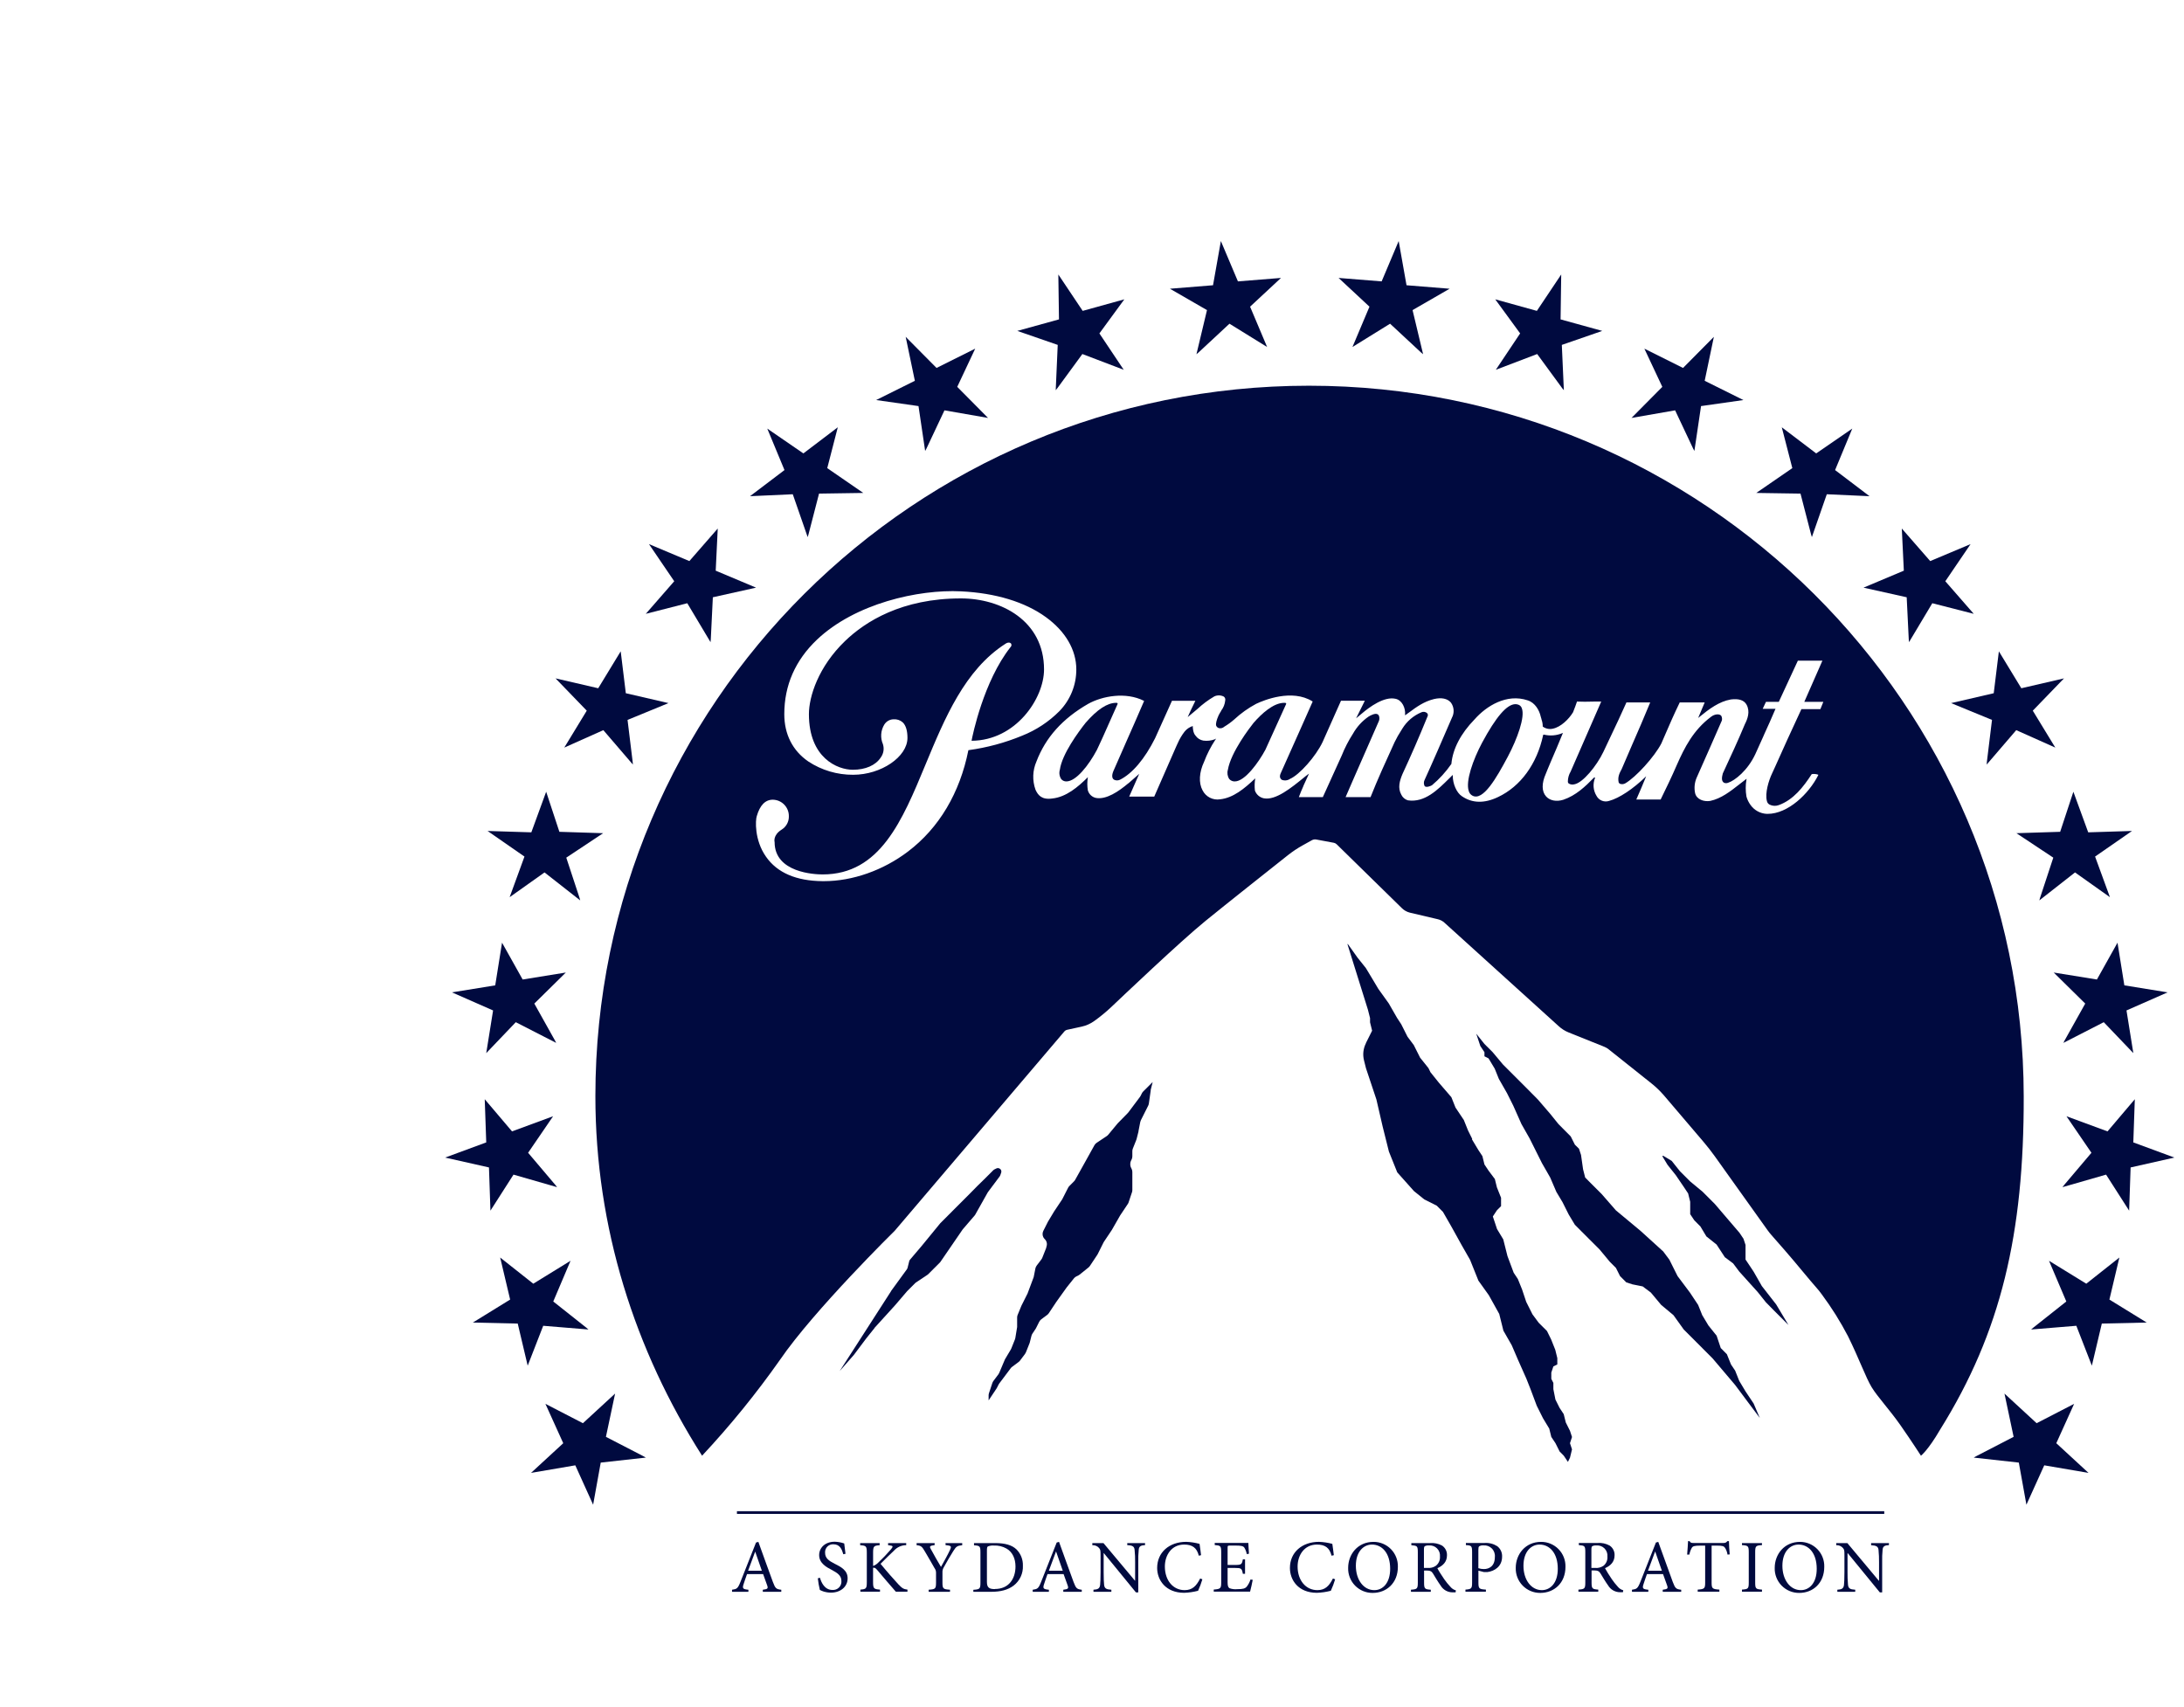
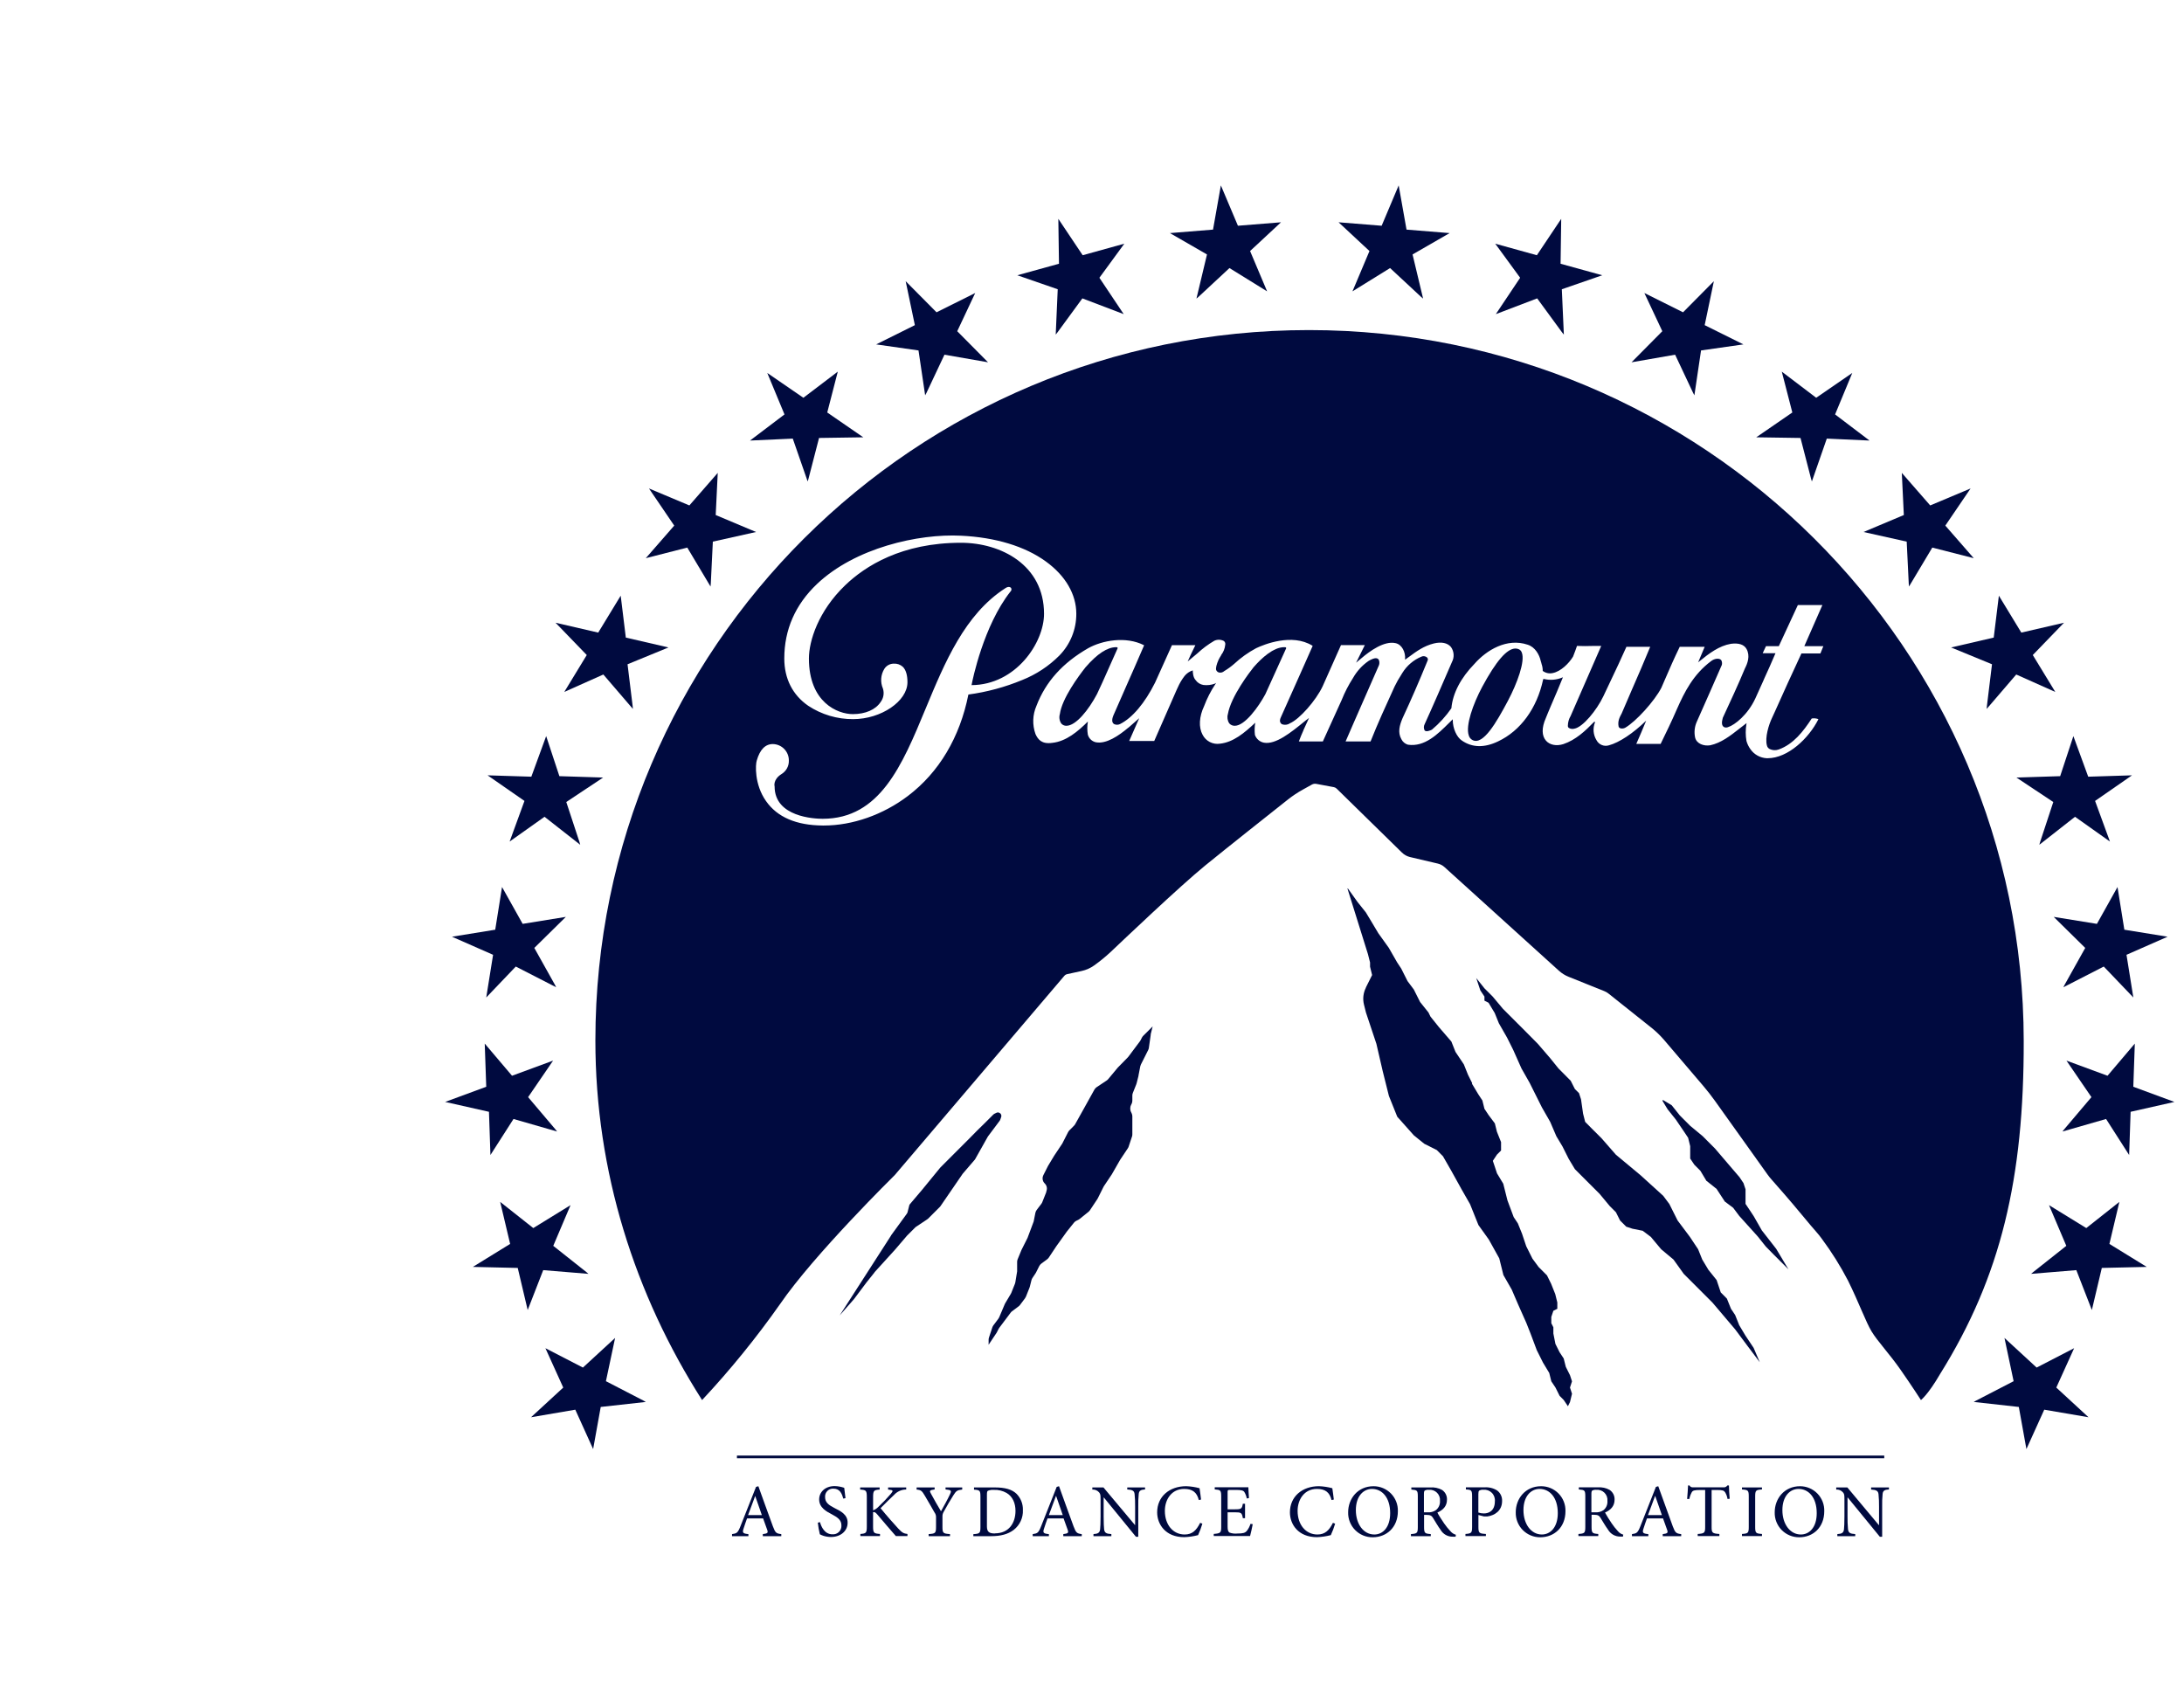
- <svg xmlns="http://www.w3.org/2000/svg" viewBox="-160 50 785 340" width="357.771" height="279.508">
+ <svg xmlns="http://www.w3.org/2000/svg" viewBox="-160 70 785 340" width="357.771" height="279.508">
  <defs>
    <style>.a{fill:#000a3f;}</style>
  </defs>
  <path class="a" d="M117.81,482c-1.74-4.69-3.55-9.81-5.23-14.44l-.84.24L106.12,482c-.94,2.37-1.32,2.53-3,2.77v.75H109v-.75c-2-.19-2.28-.46-1.68-2.16.35-1.13.76-2.26,1.19-3.47h5.78c.59,1.64,1.14,3.1,1.49,4.15s.11,1.26-1.6,1.48v.75h6.64v-.75C119,484.56,118.68,484.32,117.81,482Zm-8.92-4.07c.81-2.21,1.68-4.55,2.55-6.87h0l2.39,6.87Z" />
  <path class="a" d="M140,475.43c-2.14-1.11-3.44-2-3.44-4a2.83,2.83,0,0,1,3-3c2.36,0,3.06,1.86,3.55,3.58l.79-.16c-.22-1.7-.36-2.75-.46-3.72a11.43,11.43,0,0,0-3.42-.62c-3.5,0-5.59,2.21-5.59,4.8,0,3,2.74,4.39,4.48,5.3,2,1.08,3.52,2,3.52,4a3,3,0,0,1-3.25,3.23c-2.79,0-4-2.72-4.45-4.37l-.78.19a32,32,0,0,0,.73,4.18,9.48,9.48,0,0,0,1.33.56,9.33,9.33,0,0,0,2.65.41c3.61,0,6-2.26,6-5.09C144.73,477.77,142.16,476.5,140,475.43Z" />
  <path class="a" d="M162.87,482.78c-1.36-1.45-4.31-4.79-6.37-7.33,1.84-1.86,3.77-3.77,4.8-4.71a5.94,5.94,0,0,1,4.42-2V468h-6.51v.76l.6.08c1.24.13,1.24.4.46,1.37a61.37,61.37,0,0,1-4.56,4.77,4.72,4.72,0,0,1-1.89,1.24v-4.71c0-2.4.27-2.59,2.35-2.75V468h-7v.76c2.14.16,2.39.3,2.39,2.75V482c0,2.37-.25,2.56-2.31,2.72v.75h7.05v-.75c-2.22-.16-2.49-.35-2.49-2.72v-5.12c.46-.08.84,0,1.46.76,2.44,2.85,4.64,5.49,6.72,7.83h4.18v-.75C164.85,484.56,164.31,484.32,162.87,482.78Z" />
  <path class="a" d="M179.87,468.72c2.12.21,2.2.43,1.57,1.78-.76,1.64-2.22,4.28-3.22,6.06-1.17-2-2.5-4.23-3.64-6.39-.51-.89-.57-1.21,1.36-1.45V468h-6.48v.76c1.63.16,1.92.46,3,2.29,1.49,2.5,2.47,4.26,3.42,5.92a2.75,2.75,0,0,1,.56,1.59v3.59c0,2.29-.24,2.45-2.65,2.61v.75h7.67v-.75c-2.49-.16-2.71-.35-2.71-2.61v-3.67a3,3,0,0,1,.43-1.69c1.3-2.37,2.23-3.94,3.45-5.9,1.05-1.65,1.35-1.92,3.22-2.13V468h-6Z" />
  <path class="a" d="M197.71,468h-7.62v.79c2.09.16,2.31.27,2.31,2.58v10.8c0,2.29-.22,2.46-2.55,2.62v.72h6.42c3.34,0,6-.67,8.06-2.23a8.54,8.54,0,0,0,3.33-7.19,7.93,7.93,0,0,0-2.28-5.8C203.7,468.66,201.15,468,197.71,468Zm-.11,16.54c-2,0-2.87-.51-2.87-2.55V470.74c0-1.05.08-1.35.35-1.54a4.62,4.62,0,0,1,2.12-.32,8.46,8.46,0,0,1,4.6,1.1c2.17,1.27,3.2,3.67,3.2,6.44C205,480.73,202.67,484.5,197.6,484.5Z" />
  <path class="a" d="M225.88,482c-1.74-4.69-3.55-9.81-5.23-14.44l-.84.24L214.19,482c-.94,2.37-1.32,2.53-3,2.77v.75H217v-.75c-2-.19-2.28-.46-1.68-2.16.35-1.13.76-2.26,1.19-3.47h5.78c.59,1.64,1.14,3.1,1.49,4.15s.11,1.26-1.6,1.48v.75h6.64v-.75C227.1,484.56,226.75,484.32,225.88,482ZM217,477.93c.81-2.21,1.68-4.55,2.55-6.87h.05l2.39,6.87Z" />
  <path class="a" d="M245.16,468.72c1.87.11,2.52.46,2.65,1.67a37.46,37.46,0,0,1,.19,4.47v6.63h-.08L236.62,468h-4v.76a2.94,2.94,0,0,1,2.42,1c.48.64.54.75.54,2.72v5.92c0,2.48-.08,3.77-.16,4.61-.14,1.32-.82,1.67-2.39,1.75v.75h6.43v-.75c-1.85-.11-2.47-.43-2.61-1.81-.08-.78-.16-2.07-.16-4.55V471.6h.06l11.54,14.12h.84V474.86a36.18,36.18,0,0,1,.17-4.52c.11-1.19.76-1.54,2.27-1.62V468h-6.39Z" />
  <path class="a" d="M265.79,484.91c-4.12,0-7.1-3.45-7.1-8.49,0-4.09,2.41-7.89,6.94-7.89,2.93,0,4.55,1.16,5.26,4l.81-.18c-.16-1.46-.33-2.54-.54-4.07a21.17,21.17,0,0,0-4.8-.73c-6.05,0-10.44,3.74-10.44,9.4,0,4.28,3,8.92,9.71,8.92a22.92,22.92,0,0,0,5-.73,29.79,29.79,0,0,0,1.54-4.12l-.79-.3C270,483.43,268.56,484.91,265.79,484.91Z" />
  <path class="a" d="M288.13,483.64c-.6.7-1.35.92-3.42.92a6.22,6.22,0,0,1-2.82-.35c-.48-.35-.65-.92-.65-2.18v-5.1h2.58c2.36,0,2.55.17,2.9,2.11h.79v-5.18h-.79c-.35,1.81-.49,2-2.93,2h-2.55v-6.11c0-.81.06-.86.9-.86h2.06c1.95,0,2.68.19,3.06.75a6.7,6.7,0,0,1,.87,2.32l.79-.14c-.08-1.37-.22-3.2-.22-3.88H276.61v.76c2.11.19,2.33.27,2.33,2.69v10.72c0,2.19-.22,2.4-2.68,2.59v.75h13.06c.25-.83.79-3.36.95-4.25l-.81-.11A7.78,7.78,0,0,1,288.13,483.64Z" />
  <path class="a" d="M313.51,484.91c-4.12,0-7.11-3.45-7.11-8.49,0-4.09,2.42-7.89,6.94-7.89,2.93,0,4.56,1.16,5.26,4l.82-.18c-.16-1.46-.33-2.54-.54-4.07a21.28,21.28,0,0,0-4.8-.73c-6.05,0-10.44,3.74-10.44,9.4,0,4.28,2.95,8.92,9.7,8.92a22.81,22.81,0,0,0,5-.73,28.53,28.53,0,0,0,1.55-4.12l-.79-.3C317.74,483.43,316.27,484.91,313.51,484.91Z" />
  <path class="a" d="M333.68,467.56c-5.69,0-9.11,4.5-9.11,9.35a8.73,8.73,0,0,0,8.81,9c5,0,9.06-3.56,9.06-9.38A8.72,8.72,0,0,0,333.68,467.56Zm.27,17.35c-3.82,0-6.61-3.69-6.61-8.76s2.76-7.62,5.8-7.62c3.55,0,6.53,3,6.53,8.7C339.67,482.4,337,484.91,334,484.91Z" />
  <path class="a" d="M359.06,480.92c-.82-1.21-2-3-2.42-3.9,2-.87,3.45-2.29,3.45-4.61a4,4,0,0,0-1.79-3.53A7.72,7.72,0,0,0,354,468h-6.72v.76c2.11.19,2.33.27,2.33,2.56v10.83c0,2.29-.25,2.45-2.47,2.61v.75h7.13v-.75c-2.17-.16-2.41-.32-2.41-2.61v-4.29h.87c1.4,0,1.87.33,2.33,1.08.81,1.32,1.79,3,2.74,4.31a4.94,4.94,0,0,0,4.39,2.45c.32,0,.62,0,1,0l.1-.7a3.86,3.86,0,0,1-1.95-1.27A23,23,0,0,1,359.06,480.92Zm-3-4.74a4.48,4.48,0,0,1-2.95.75h-1.3v-6.62c0-.73.11-1.05.3-1.19a2.64,2.64,0,0,1,1.46-.27,3.66,3.66,0,0,1,4,4A3.86,3.86,0,0,1,356.07,476.18Z" />
  <path class="a" d="M378.14,469.1a7.53,7.53,0,0,0-4.55-1.14h-6.7v.76c2,.13,2.23.24,2.23,2.61v10.78c0,2.23-.22,2.45-2.39,2.61v.75h7.35v-.75c-2.44-.16-2.69-.3-2.69-2.59V477.9l2,.52c.3,0,.81,0,1.22,0,2.63-.35,5.29-2.05,5.29-5.53A4.46,4.46,0,0,0,378.14,469.1Zm-4.77,8.24a6.07,6.07,0,0,1-2-.32v-6.6c0-.76.08-1.08.3-1.27a2.55,2.55,0,0,1,1.52-.32A3.79,3.79,0,0,1,377.3,473C377.3,476.4,375.13,477.34,373.37,477.34Z" />
  <path class="a" d="M393.92,467.56c-5.69,0-9.11,4.5-9.11,9.35a8.74,8.74,0,0,0,8.81,9c5,0,9.06-3.56,9.06-9.38A8.72,8.72,0,0,0,393.92,467.56Zm.27,17.35c-3.82,0-6.61-3.69-6.61-8.76s2.76-7.62,5.8-7.62c3.55,0,6.54,3,6.54,8.7C399.92,482.4,397.2,484.91,394.19,484.91Z" />
  <path class="a" d="M419.3,480.92c-.81-1.21-1.95-3-2.41-3.9,2-.87,3.44-2.29,3.44-4.61a4,4,0,0,0-1.79-3.53,7.72,7.72,0,0,0-4.34-.92h-6.72v.76c2.11.19,2.33.27,2.33,2.56v10.83c0,2.29-.24,2.45-2.47,2.61v.75h7.13v-.75c-2.16-.16-2.41-.32-2.41-2.61v-4.29h.87c1.41,0,1.87.33,2.33,1.08.81,1.32,1.79,3,2.74,4.31a5,5,0,0,0,4.39,2.45c.33,0,.62,0,.95,0l.11-.7a3.82,3.82,0,0,1-1.95-1.27A23.85,23.85,0,0,1,419.3,480.92Zm-3-4.74a4.51,4.51,0,0,1-3,.75h-1.3v-6.62c0-.73.11-1.05.3-1.19a2.69,2.69,0,0,1,1.46-.27,3.67,3.67,0,0,1,4,4A3.86,3.86,0,0,1,416.32,476.18Z" />
  <path class="a" d="M441.26,482c-1.73-4.69-3.55-9.81-5.23-14.44l-.84.24L429.58,482c-.95,2.37-1.33,2.53-3,2.77v.75h5.88v-.75c-2-.19-2.27-.46-1.68-2.16.35-1.13.76-2.26,1.19-3.47h5.78c.6,1.64,1.14,3.1,1.49,4.15s.11,1.26-1.6,1.48v.75h6.64v-.75C442.48,484.56,442.13,484.32,441.26,482Zm-8.92-4.07c.81-2.21,1.68-4.55,2.55-6.87h.05l2.39,6.87Z" />
  <path class="a" d="M460.86,467.29a1.44,1.44,0,0,1-1.38.67H448.77c-.76,0-1.11,0-1.49-.67h-.54c-.06,1.48-.19,3.23-.33,4.85h.79a8.43,8.43,0,0,1,.87-2.4c.35-.62.89-.83,3.14-.83h1.68v13.25c0,2.13-.21,2.4-2.68,2.56v.75H458v-.75c-2.58-.16-2.79-.43-2.79-2.56V468.91h1.92c2,0,2.5.19,2.93.83a6.46,6.46,0,0,1,.87,2.4l.78-.08c-.13-1.56-.27-3.53-.27-4.77Z" />
  <path class="a" d="M466.12,468.72c2.23.16,2.44.32,2.44,2.61v10.78c0,2.29-.21,2.45-2.44,2.61v.75h7.19v-.75c-2.22-.16-2.44-.3-2.44-2.61V471.33c0-2.29.22-2.45,2.44-2.61V468h-7.19Z" />
  <path class="a" d="M487,467.56c-5.7,0-9.11,4.5-9.11,9.35a8.73,8.73,0,0,0,8.81,9c5,0,9-3.56,9-9.38A8.71,8.71,0,0,0,487,467.56Zm.27,17.35c-3.82,0-6.62-3.69-6.62-8.76s2.77-7.62,5.81-7.62c3.55,0,6.53,3,6.53,8.7C493,482.4,490.31,484.91,487.3,484.91Z" />
  <path class="a" d="M512.54,468v.76c1.87.11,2.52.46,2.66,1.67a39.89,39.89,0,0,1,.19,4.47v6.63h-.08L504,468h-4v.76a2.92,2.92,0,0,1,2.41,1c.49.64.54.75.54,2.72v5.92c0,2.48-.08,3.77-.16,4.61-.14,1.32-.81,1.67-2.39,1.75v.75h6.43v-.75c-1.84-.11-2.47-.43-2.6-1.81a44.46,44.46,0,0,1-.17-4.55V471.6h.06l11.55,14.12h.84V474.86a37,37,0,0,1,.16-4.52c.11-1.19.76-1.54,2.28-1.62V468Z" />
  <rect class="a" x="104.88" y="456.54" width="412.38" height="0.97" />
  <path class="a" d="M199.21,333.34a1.21,1.21,0,0,0-1.08,0l-.77.38a1.39,1.39,0,0,0-.31.23l-2.81,2.81-3,2.94-2.95,3-5.17,5.17L178,353l-.08.09-6.6,8.06-4.25,5a1.26,1.26,0,0,0-.26.5l-.61,2.45a1.33,1.33,0,0,1-.19.42l-5.75,7.9,0,.06L141.8,406.18l5.15-5.87.05-.07,4.41-5.88,2.92-3.65,0-.06,7.36-8.1,4.4-5.14.07-.06,2.84-2.84a.65.65,0,0,1,.18-.15l4.22-2.82a.9.9,0,0,0,.19-.15l4.27-4.27a2.09,2.09,0,0,0,.14-.17l8-11.67a.39.39,0,0,1,.08-.1l4.3-5a1.53,1.53,0,0,0,.14-.21L195,342a.6.6,0,0,1,.09-.15l4.25-5.68a1,1,0,0,0,.18-.34l.35-1A1.21,1.21,0,0,0,199.21,333.34Z" />
  <path class="a" d="M216,362c0,.05,0,.09-.05.13l-1.32,3.33a2.36,2.36,0,0,1-.33.58l-1.68,2.22a2.66,2.66,0,0,0-.46,1l-.58,2.93c0,.13-.07.26-.11.39l-2.09,5.59c0,.09-.07.17-.11.25l-2.11,4.2a1.54,1.54,0,0,0-.08.19L205.77,386a2.48,2.48,0,0,0-.18.93v3a2.73,2.73,0,0,1,0,.41l-.65,3.95a2.46,2.46,0,0,1-.15.53l-1.3,3.25a2,2,0,0,1-.18.36l-2,3.36a3,3,0,0,0-.16.31l-2,4.73a2.43,2.43,0,0,1-.3.52l-1.8,2.4a2.83,2.83,0,0,0-.37.71l-1.21,3.66a2.34,2.34,0,0,0-.13.79v1.8l1.47-2.21,1.39-2.08a1.82,1.82,0,0,0,.15-.27l.58-1.14a2.3,2.3,0,0,1,.23-.37l2.09-2.78,2-2.67a2.2,2.2,0,0,1,.5-.51l2.38-1.78a2.37,2.37,0,0,0,.5-.5l1.8-2.4a2.45,2.45,0,0,0,.32-.57l1.29-3.24a1.6,1.6,0,0,0,.1-.31l.6-2.38a2.66,2.66,0,0,1,.34-.77l1.15-1.73a1.74,1.74,0,0,0,.15-.26l1.15-2.29a2.65,2.65,0,0,1,.74-.89l2.14-1.59a2.61,2.61,0,0,0,.58-.62l2.71-4.08,3.66-5.11a.44.44,0,0,1,.08-.11l2.57-3.21a2.55,2.55,0,0,1,.84-.68l.74-.36a2.27,2.27,0,0,0,.46-.3l3.17-2.55a2.77,2.77,0,0,0,.52-.56l2.66-4a2.4,2.4,0,0,0,.16-.27l2.06-4.13a1.56,1.56,0,0,1,.16-.28l2.83-4.23.09-.15,2.86-5,.09-.15,2.72-4.07a2.31,2.31,0,0,0,.3-.61l1.24-3.72A2.66,2.66,0,0,0,247,341v-6.38a2.6,2.6,0,0,0-.26-1.13l-.21-.42a2.43,2.43,0,0,1-.27-1.12v-.29a2.47,2.47,0,0,1,.27-1.13l.21-.41A2.6,2.6,0,0,0,247,329v-1.87a2.48,2.48,0,0,1,.18-.93l1.24-3.11c0-.1.07-.2.1-.3l.69-2.72,0-.13.64-3.3a2.85,2.85,0,0,1,.22-.64l2.63-5.23a2.56,2.56,0,0,0,.24-.77l.66-4.64a2.38,2.38,0,0,1,0-.26l.71-2.82-3.41,3.4a2.6,2.6,0,0,0-.46.64l-.47.93a2.85,2.85,0,0,1-.23.37l-4.18,5.58a1.55,1.55,0,0,1-.24.27L241.86,317l-.16.17-3.38,4.07a2.45,2.45,0,0,1-.54.48l-3.61,2.41a2.47,2.47,0,0,0-.8.87L230,331.07l-3.54,6.34a2.46,2.46,0,0,1-.41.55l-1.68,1.69a2.51,2.51,0,0,0-.47.65l-2,3.93c0,.09-.1.18-.15.27l-2.87,4.3-2.17,3.61-.09.17L215,355.79a2.54,2.54,0,0,0,0,2.25,2.51,2.51,0,0,0,.47.65l.09.1a2.5,2.5,0,0,1,.6,2.56Z" />
  <path class="a" d="M369.14,322.67l-1.49-3h0l-1.5-3.74h0l-3-4.48v0l-1.48-3.72v0l-4.51-5.23-3-3.74h0l-.73-1.49h0l-3-3.75h0L348.16,289v0l-2.25-3v0l-2.26-4.49h0l-1.48-2.25h0l-3-5.23h0l-3.75-5.23h0l-2.24-3.76-2.25-3.73h0l-3-3.76h0l-3.46-4.85a.08.08,0,0,0-.14.07l7.35,23.53h0l.76,3v1.52l.74,3a.07.07,0,0,1,0,0l-2.24,4.48,0,.08a8.77,8.77,0,0,0-.68,6.08l.71,2.84h0l3.75,11.24h0l2.25,9.74,2.25,9h0l3,7.47a0,0,0,0,0,0,0l6,6.73h0l3.73,3h0l4.47,2.24,0,0,2.23,2.24,0,0,3,5.23,3.74,6.75,3,5.25h0l3,7.48h0l3.74,5.23h0l3.75,6.75h0l1.49,6s0,0,0,0l3,5.24h0l2.25,5.24,3,6.75,1.49,3.76,2.25,6h0l2.24,4.48h0l2.25,3.73v0l.74,3s0,0,0,0l1.49,2.23h0l1.5,3v0l1.47,1.48h0l1.51,2.25.74-1.49v0l.73-3a0,0,0,0,0,0,0l-.72-2.2a0,0,0,0,1,0-.05l.72-2.2a0,0,0,0,0,0,0l-.73-2.23h0l-.75-1.49-.75-1.5h0l-.75-3s0,0,0,0l-1.48-2.24h0l-1.5-3v0l-.74-3.74h0v-2.24s0,0,0,0l-.74-1.46v-2.26a0,0,0,0,1,0,0l.74-2.21s0,0,0,0l1.42-.72a.1.1,0,0,0,0-.07v-2.2l-.74-3h0l-1.49-3.73h0l-1.48-3,0,0-3-3h0l-2.22-3h0l-2.25-4.49h0l-1.5-4.49h0l-1.51-3.73v0l-1.49-2.24v0l-2.24-6h0l-1.51-6v0l-2.25-3.73v0l-.74-2.24-.74-2.21a.06.06,0,0,1,0-.07l1.46-2.21h0l1.48-1.48a.11.11,0,0,0,0-.06v-2.95a0,0,0,0,0,0,0l-1.49-3.73h0l-.74-3a0,0,0,0,0,0,0l-2.25-3h0l-1.49-2.24a0,0,0,0,0,0,0l-.74-3,0,0-1.48-2.24-2.25-3.75Z" />
  <polygon class="a" points="425.26 352.11 420.82 348.42 415.66 342.51 411.96 338.82 409.76 336.6 409.01 333.65 408.27 328.48 407.54 326.26 406.06 324.79 404.57 321.83 400.16 317.39 397.19 313.71 392.75 308.55 388.34 304.1 383.91 299.67 380.21 295.97 376.52 291.56 373.56 288.6 370.61 284.91 372.08 289.34 373.56 291.56 373.56 293.03 375.03 293.78 377.25 297.47 378.74 301.16 381.69 306.32 383.91 310.76 386.86 317.39 389.8 322.57 394.23 331.43 397.19 336.6 399.41 341.77 401.62 345.46 403.84 349.89 406.06 353.58 408.27 355.8 411.23 358.76 414.92 362.44 418.61 366.88 420.82 369.09 422.3 372.04 424.52 374.27 426.74 375 430.43 375.74 433.37 377.95 437.08 382.39 441.5 386.08 445.2 391.24 449.64 395.68 455.55 401.6 463.67 411.18 468.08 417.09 472.52 423 470.31 417.83 467.36 413.41 465.14 409.7 463.67 406.02 462.18 403.8 460.7 400.12 458.49 397.89 457.01 393.46 454.06 389.78 451.84 386.08 450.36 382.39 447.41 377.95 445.2 375 442.98 372.04 441.5 369.09 440.03 366.14 437.82 363.18 429.69 355.8 425.26 352.11" />
  <path class="a" d="M467.41,360.86l-.72-2.16a.08.08,0,0,0,0-.05l-1.46-2.18,0,0-4.42-5.16-4.42-5.17h0l-4.41-4.42h0L447.49,338h0l-3.68-3.68v0l-2.92-3.66-.05-.05-3-1.81a.2.2,0,0,0-.27.27l1.82,3v0l2.94,3.68h0l3,4.41,1.46,2.2a.14.14,0,0,1,0,.06l.72,2.91a.06.06,0,0,1,0,0v4.35a.17.17,0,0,0,0,.1L449,352l0,0,2.18,2.19,0,0,2.19,3.65.05,0,3.64,2.91,0,.05L460,365.3l.05,0,2.9,2.18,0,0,2.19,2.92v0l6.64,7.37h0l2.94,3.68h0l2.95,3,2.21,2.21,2.95,2.95-4.41-7.38v0l-5.16-6.62,0,0-2.94-5.15h0l-1.47-2.22-1.45-2.16a.19.19,0,0,1,0-.1v-5.09A.13.13,0,0,0,467.41,360.86Z" />
  <polygon class="a" points="585.51 417.95 572.03 424.91 560.47 414.26 563.76 429.81 550.28 436.78 549.42 437.27 565.63 439.07 568.36 454.21 574.77 440.05 590.68 442.77 579.1 432.1 585.51 417.95" />
  <polygon class="a" points="601.77 365.36 589.88 374.77 576.48 366.53 582.7 381.16 570.8 390.59 570.05 391.23 586.3 389.89 591.88 404.23 595.46 389.1 611.6 388.73 598.19 380.47 601.77 365.36" />
  <polygon class="a" points="581.32 340.07 596.99 335.56 605.28 348.51 605.81 332.98 621.55 329.43 606.78 323.98 607.32 308.46 597.51 320.02 582.75 314.58 591.73 327.71 581.92 339.29 581.32 340.07" />
  <polygon class="a" points="601.1 252.19 593.7 265.43 578.17 262.92 589.5 274.08 582.09 287.33 581.65 288.21 596.16 280.77 606.79 291.89 604.33 276.55 619.1 270.05 603.56 267.53 601.1 252.19" />
  <polygon class="a" points="564.77 212.84 578.02 221.63 573.27 236.05 573 237 585.83 226.94 598.38 235.84 593.04 221.24 606.31 212.04 590.57 212.53 585.24 197.94 580.49 212.34 564.77 212.84" />
  <polygon class="a" points="555.99 172.12 554.15 187.19 554.08 188.17 564.7 175.8 578.74 182.07 570.65 168.8 581.87 157.19 566.53 160.74 558.46 147.47 556.61 162.53 541.29 166.08 555.99 172.12" />
  <polygon class="a" points="509.81 124.58 525.33 128.04 526.07 143.2 526.16 144.18 534.53 130.18 549.43 133.99 539.21 122.28 548.29 108.93 533.78 115.03 523.57 103.33 524.3 118.48 509.81 124.58" />
  <polygon class="a" points="487.16 90.78 490.96 105.47 491.25 106.41 496.61 91.01 511.97 91.71 499.59 82.32 505.77 67.41 492.8 76.33 480.43 66.94 484.22 81.62 471.26 90.54 487.16 90.78" />
  <polygon class="a" points="442.09 60.85 448.56 74.58 449.02 75.45 451.41 59.32 466.64 57.15 452.72 50.23 456.02 34.43 444.94 45.61 431.04 38.68 437.49 52.41 426.42 63.58 442.09 60.85" />
  <polygon class="a" points="377.65 46.27 392.51 40.61 401.48 52.86 402.1 53.62 401.37 37.33 415.9 32.3 400.92 28.16 401.15 12.02 392.4 25.1 377.44 20.95 386.39 33.2 377.65 46.27" />
  <polygon class="a" points="326.12 38.08 339.64 29.71 350.76 40.05 351.51 40.68 347.72 24.82 361.04 17.14 345.55 15.89 342.73 0 336.61 14.5 321.13 13.26 332.23 23.59 326.12 38.08" />
  <polygon class="a" points="57.79 429.81 61.09 414.26 49.52 424.91 36.04 417.95 42.45 432.1 30.87 442.77 46.78 440.05 53.19 454.21 55.92 439.07 72.13 437.27 71.27 436.78 57.79 429.81" />
  <polygon class="a" points="51.5 391.23 50.76 390.59 38.86 381.16 45.07 366.53 31.68 374.77 19.78 365.36 23.36 380.47 9.96 388.73 26.09 389.1 29.67 404.23 35.25 389.89 51.5 391.23" />
  <polygon class="a" points="16.28 348.51 24.57 335.56 40.24 340.07 39.63 339.29 29.82 327.71 38.8 314.58 24.04 320.02 14.23 308.46 14.77 323.98 0 329.43 15.75 332.98 16.28 348.51" />
  <polygon class="a" points="14.77 291.89 25.39 280.77 39.9 288.21 39.46 287.33 32.05 274.08 43.38 262.92 27.86 265.43 20.45 252.19 18 267.53 2.46 270.05 17.23 276.55 14.77 291.89" />
  <polygon class="a" points="23.18 235.84 35.72 226.94 48.55 237 48.29 236.05 43.54 221.63 56.78 212.84 41.06 212.34 36.31 197.94 30.98 212.53 15.25 212.04 28.51 221.24 23.18 235.84" />
  <polygon class="a" points="42.82 182.07 56.86 175.8 67.48 188.17 67.4 187.19 65.56 172.12 80.27 166.08 64.94 162.53 63.1 147.47 55.02 160.74 39.68 157.19 50.9 168.8 42.82 182.07" />
  <polygon class="a" points="87.03 130.18 95.39 144.18 95.48 143.2 96.22 128.04 111.75 124.58 97.25 118.48 97.98 103.33 87.78 115.03 73.26 108.93 82.34 122.28 72.12 133.99 87.03 130.18" />
  <polygon class="a" points="124.95 91.01 130.3 106.41 130.59 105.47 134.39 90.78 150.29 90.54 137.34 81.62 141.13 66.94 128.76 76.33 115.78 67.41 121.97 82.32 109.58 91.71 124.95 91.01" />
  <polygon class="a" points="170.14 59.32 172.53 75.45 173 74.58 179.47 60.85 195.13 63.58 184.06 52.41 190.52 38.68 176.62 45.61 165.53 34.43 168.83 50.23 154.92 57.15 170.14 59.32" />
  <polygon class="a" points="220.18 37.33 219.46 53.62 220.07 52.86 229.04 40.61 243.9 46.27 235.16 33.2 244.12 20.95 229.15 25.1 220.4 12.02 220.63 28.16 205.65 32.3 220.18 37.33" />
  <path class="a" d="M385.85,166.69a3,3,0,0,0-1.14-.23c-3.08,0-7,4.56-12,13.86-3.23,6.07-6,13.8-4.79,17.37a2.64,2.64,0,0,0,1.35,1.67c3.8,2,8.6-6.34,12.72-14.09,3.37-6.37,6.23-14.21,5-17.34A2,2,0,0,0,385.85,166.69Z" />
  <path class="a" d="M302.27,166.16c-.12-.18-.41-.18-.69-.18-3.89,0-8.13,3.91-11,7.2-1.35,1.7-8.14,10.5-9.24,16.85a4,4,0,0,0,.49,3.33,2.53,2.53,0,0,0,2,.87c3.62,0,8.55-6.82,11-11.4v0c2.67-5.93,4.24-9.39,7.38-16.27A.38.38,0,0,0,302.27,166.16Z" />
  <path class="a" d="M241.68,166.14c-.1-.16-.33-.16-.49-.16-3.18,0-6.78,2.35-11,7.2-2.51,3.18-8.46,11.2-9.24,16.84a4,4,0,0,0,.5,3.39,2.34,2.34,0,0,0,1.84.82c3.44,0,8-5.71,11-11.38v0c1.47-3.09,2.5-5.42,3.7-8.12l.24-.55c.93-2.11,2-4.5,3.4-7.62A.4.4,0,0,0,241.68,166.14Z" />
  <path class="a" d="M310.47,52C168.83,52,54,166.31,54,307.38c0,47.14,14.18,91.31,38.35,129.21a320.86,320.86,0,0,0,28-34.46c12.25-17.89,41.27-46.42,41.27-46.42l60.92-71.58a1.83,1.83,0,0,1,1-.62l5.27-1.15a12.11,12.11,0,0,0,4.48-2,58.91,58.91,0,0,0,6-4.91c3.63-3.43,24.87-23.66,34-31.08,7.26-5.92,23.42-18.71,29.64-23.64a39.33,39.33,0,0,1,5.32-3.54l3.31-1.84a2.35,2.35,0,0,1,1.56-.24l6.33,1.18a2,2,0,0,1,1,.54l23.48,23a6.21,6.21,0,0,0,2.87,1.58l10,2.35a5.37,5.37,0,0,1,2.39,1.26l41.11,37.23a11.57,11.57,0,0,0,3.48,2.19l12.89,5.18a5.87,5.87,0,0,1,1.49.87l14.91,11.87A34.67,34.67,0,0,1,438,307l14.29,16.77c1.43,1.68,2.78,3.42,4.07,5.21l18.92,26.5a20.39,20.39,0,0,0,1.44,1.81c1.87,2.11,6.85,7.77,10.76,12.52,2.82,3.42,4.42,5.27,5.27,6.23a32.28,32.28,0,0,1,2.08,2.59,112.36,112.36,0,0,1,9.42,15.05c3.95,8,6.37,14.8,8.47,18.27s6.45,8.08,10.39,13.72,7.34,10.92,7.34,10.92,2.56-1.93,6.85-9.31l.09-.15c21.83-35,30.1-70.29,30-119.67C567.26,166.39,452.1,52,310.47,52ZM188.07,183c-3.06,15.38-10.57,28-21.72,36.44-8.92,6.77-19.92,10.64-30.23,10.64h-.44c-9.47-.08-16.32-3-20.36-8.8-4.22-6-3.8-13.19-3.31-14.58,1.12-3.91,3.06-5.9,5.76-5.9a5.86,5.86,0,0,1,5.77,5.94,5.47,5.47,0,0,1-2.62,4.83c-3.16,2-2.53,4.38-2.5,4.48v0c0,11,14.37,11.61,17.26,11.61,20.6,0,28.58-19.21,37-39.54,6.93-16.7,14.11-34,28.69-43.35.89-.62,1.65-.51,2-.14a1,1,0,0,1-.16,1.33c-9.68,12.25-13.67,31.81-14,33.66,15.91-.09,26.05-15.22,26.05-25.64,0-17.54-15.49-25.53-29.87-25.53-21.27,0-34.39,8.33-41.64,15.31-9.63,9.26-13,20-13,26.28,0,15.8,10.32,20,15.78,20,4.53,0,8.18-1.59,10-4.35a5.36,5.36,0,0,0,.83-4.83,7.68,7.68,0,0,1,.49-7.07,4,4,0,0,1,3.25-1.89h.09a4.44,4.44,0,0,1,3.33,1.15c1.1,1.1,1.65,3,1.65,5.53,0,6.82-9.47,13.26-19.5,13.26a29,29,0,0,1-16.17-4.8c-5.63-3.89-8.6-9.77-8.6-17,0-10.35,3.95-19.35,11.74-26.76,13.7-13,36.44-18.14,51.77-17.37,12.39.59,23,3.8,30.54,9.29,7,5.08,10.91,11.75,10.91,18.78a21.34,21.34,0,0,1-6.09,15,39.36,39.36,0,0,1-13.35,8.8A77.8,77.8,0,0,1,188.07,183Zm306.24-14.76h-6.85l0,.06c-3.51,7.48-6.43,14-9.52,20.88l0,0-1,2.18c-1.17,2.44-2.63,7.09-1.85,9.95a1.87,1.87,0,0,0,1,1.28,4.15,4.15,0,0,0,3.24.16c5.28-1.9,8.83-6.48,11.87-11.15l0,0v0l.07,0a4.56,4.56,0,0,1,2.17.19l.11.05,0,.11c-3.39,6.76-10.92,13.94-18.2,13.94H475a7.59,7.59,0,0,1-5.82-3.22,9.29,9.29,0,0,1-1.45-3,18.22,18.22,0,0,1,0-6.12l.05-.28-.23.17c-.8.59-1.58,1.21-2.38,1.84l-.06.05c-3.18,2.49-6.48,5.07-10.41,5.91-2.24.36-4.9-.5-5.43-2.81a9.2,9.2,0,0,1,.55-5.51c3.36-7.54,6.15-13.89,9.07-20.58a2.44,2.44,0,0,0-.11-1.47.81.81,0,0,0-.31-.42c-.68-.54-2.22-.43-3.48.56-6.39,4.79-9.55,11.12-12.24,17.2-1.86,4.33-4,8.7-5.83,12.46l0,.07h-8.78l.07-.17c1-2.25,2.41-5.54,3.48-8.19-4.7,4.57-9.66,7.87-13.38,8.87a3.76,3.76,0,0,1-4.48-1.85,7.12,7.12,0,0,1-.54-6.38v-.06a.16.16,0,0,0-.08-.17c-.08,0-.13,0-.3.09l0,0c-3.09,3.18-6.49,6.42-11,7.94-2.47.78-4.85.32-6.2-1.2-1.6-1.79-1.63-4.68-.1-8.13.3-.85,1-2.39,1.79-4.33l.37-.86c1.14-2.64,2.5-5.8,3.89-9.24l.12-.27-.27.11a10.65,10.65,0,0,1-6.56.51h-.06c-.21,0-.25.06-.25.23-2.21,10.31-8.11,18.4-16.2,22.21-4.92,2.35-9.29,2.25-13-.31-1.87-1.22-3.27-4.39-3.27-7.37v-.28l-.2.19c-.34.33-.69.68-1,1l-.1.09c-4.13,4.11-8.81,8.75-14.82,7.86a3.83,3.83,0,0,1-2.36-2c-1.37-2.47-.62-5,.4-7.45,3.08-6.63,5.86-13,9-20.69a1,1,0,0,0-.14-1.2,1.89,1.89,0,0,0-2.05-.31,14.71,14.71,0,0,0-6.85,5.86l-.36.59a38.82,38.82,0,0,0-2.42,4.27l-.25.55c-2.89,6.31-5.87,12.84-8.37,19.15l0,.07h-9l2.95-6.79c3.06-7,5.94-13.62,9-20.52.36-.81.22-2.14-.43-2.46-.84-.5-2.41.31-3.27.83a18.49,18.49,0,0,0-5.58,6.12,46.25,46.25,0,0,0-4.07,7.89l-6.78,14.93h-8.62l.06-.16c.44-1.15,1-2.59,1.59-3.85l0-.06,2-4.37-1.15.86-.48.39c-4.84,3.94-10.34,8.41-14.59,7.62a4.31,4.31,0,0,1-3.22-2.78,15.43,15.43,0,0,1,.12-4.39c-3.94,3.71-7.88,7-12.63,7.53a6,6,0,0,1-6.31-3.22c-1.45-2.65-1.24-6.5.56-10.29a39.28,39.28,0,0,1,4.05-7.91l.29-.42-.44.25a8.59,8.59,0,0,1-4.18.49,4.26,4.26,0,0,1-2.8-1.78h0c-.94-1-1-2.9-1-3.46a6.15,6.15,0,0,0-2.94,2,19.39,19.39,0,0,0-2.42,4.07l-.06.13-.19.4c-.05.1-.09.2-.14.31l-.21.46-7.89,18h-9l3.6-8.18-3.92,3.44.06-.09c-3.55,3-8,6-11.71,5.3A3.85,3.85,0,0,1,231,197.4a14.18,14.18,0,0,1,0-4.55l0-.13c-3.53,3.52-7.78,7.11-12.72,7.64-3.84.56-5.19-1.18-6.09-3.15a13.75,13.75,0,0,1,.35-10.16c3.3-8.63,9.38-15.41,18.6-20.71,5.08-2.82,13.52-4.37,20-1.09l.1.05-.05.1c-2.35,5.49-4.47,10.27-6.34,14.49l-.84,1.92c-1.23,2.77-2.5,5.63-3.84,8.74-.29.7-.85,2.41.27,3.07a2.41,2.41,0,0,0,2.12,0c4.43-2.21,8.91-7.5,12.61-14.9l6.07-13.46h8.41L268,168.67l-1.1,2.44,3.47-2.9a34.05,34.05,0,0,1,6.1-4.54,3.85,3.85,0,0,1,3.42.08,1.35,1.35,0,0,1,.49,1.39,7.11,7.11,0,0,1-1.46,3.67l0,.08c-.31.51-.63,1-.91,1.58-.76,1.7-1.07,3-.89,3.69a1.51,1.51,0,0,0,1.05.93,2.14,2.14,0,0,0,1.88-.53,24.4,24.4,0,0,0,3.55-2.58,37.69,37.69,0,0,1,7.9-5.64c2.88-1.36,12.86-5.43,20.2-.91l.09.06,0,.09c-1.06,2.38-2.06,4.61-3,6.76l-1.66,3.73c-2,4.51-4.18,9.39-6.7,15-.76,1.56-.2,2.13.22,2.54l0,0a3.12,3.12,0,0,0,3-.28c3.41-1.45,9.32-8.14,11.73-13.25,1.24-2.73,2.45-5.47,3.62-8.12l.69-1.56c.73-1.64,1.48-3.34,2.27-5.09l0-.07h8.6l-3.13,6.3.08-.06c.69-.56,1.36-1.12,1.92-1.6,2.8-2.4,8.08-6.29,12.17-5.35,2.38.5,3.63,3.35,3.43,5.69l0,.26.21-.15.68-.5.64-.46c2.55-1.88,5.18-3.82,8.81-4.73,2.72-.66,4.91-.21,6.15,1.27a5.13,5.13,0,0,1,.35,5.42c-3.14,7.29-7.39,17.07-9.79,22.29a2.43,2.43,0,0,0,0,2.32c.63.56,2,0,2.6-.32a38.85,38.85,0,0,0,7-7.69v-.06c.5-5.35,3.37-10.85,8.3-15.91,4.35-4.95,11.64-9.37,19.08-6.88,2.73.83,4.25,3.65,4.72,5.82.1.34.19.65.28.94l0,.09a7.33,7.33,0,0,1,.45,2.52v.06l0,0a4.39,4.39,0,0,0,3.6.77c2.91-.58,5.82-3.47,7.3-5.92.61-1.51,1.17-3.12,1.38-3.74l0-.09H407c1.47.09,3.63.06,5.9,0l.91,0h1.72l-.07.16-10.92,25a7.08,7.08,0,0,0-1,3.56.91.91,0,0,0,.33.74,2.53,2.53,0,0,0,2,.28c3.06-.53,8-6.58,10.42-11.63,1-2.05,1.8-3.84,2.59-5.48,1.93-4.06,3.75-7.9,5.68-12.25l0-.07h8.58l-.07.16c-2,4.93-4.28,10.12-6.27,14.7l-.06.13c-1.53,3.51-2.79,6.41-3.85,8.95-.75,1.39-1.51,2.8-1.1,4.77a1,1,0,0,0,.66.59,2.32,2.32,0,0,0,1.69-.2c3.86-2.21,10.54-9.59,13-14.35.39-.88.76-1.73,1.11-2.56l.27-.62c1.61-3.72,3.12-7.22,5.2-11.5l0-.07h9l-2.35,5.59.37-.31c3.6-2.94,7.19-5.63,11.39-6.35,2.85-.37,4.75.26,5.64,1.87,1.38,2.52.32,5.22-.6,7-2.37,5.74-5.29,12-7.88,17.59l-.06.14c-.34,1.29-.61,2.73.45,3.34a1.84,1.84,0,0,0,1.45,0c2.43-.76,7.07-4.45,9.78-10.27,1.05-2.38,2-4.38,2.85-6.31l.43-1c1.27-2.79,2.48-5.42,3.91-8.82l.08-.17h-4.61l1.18-2.52h4.61l6.85-14.79h8.82l-6.5,14.79h6.84Z" />
  <polygon class="a" points="270.04 40.68 270.79 40.05 281.91 29.71 295.44 38.08 289.32 23.59 300.43 13.26 284.95 14.5 278.82 0 276 15.89 260.51 17.14 273.83 24.82 270.04 40.68" />
</svg>
